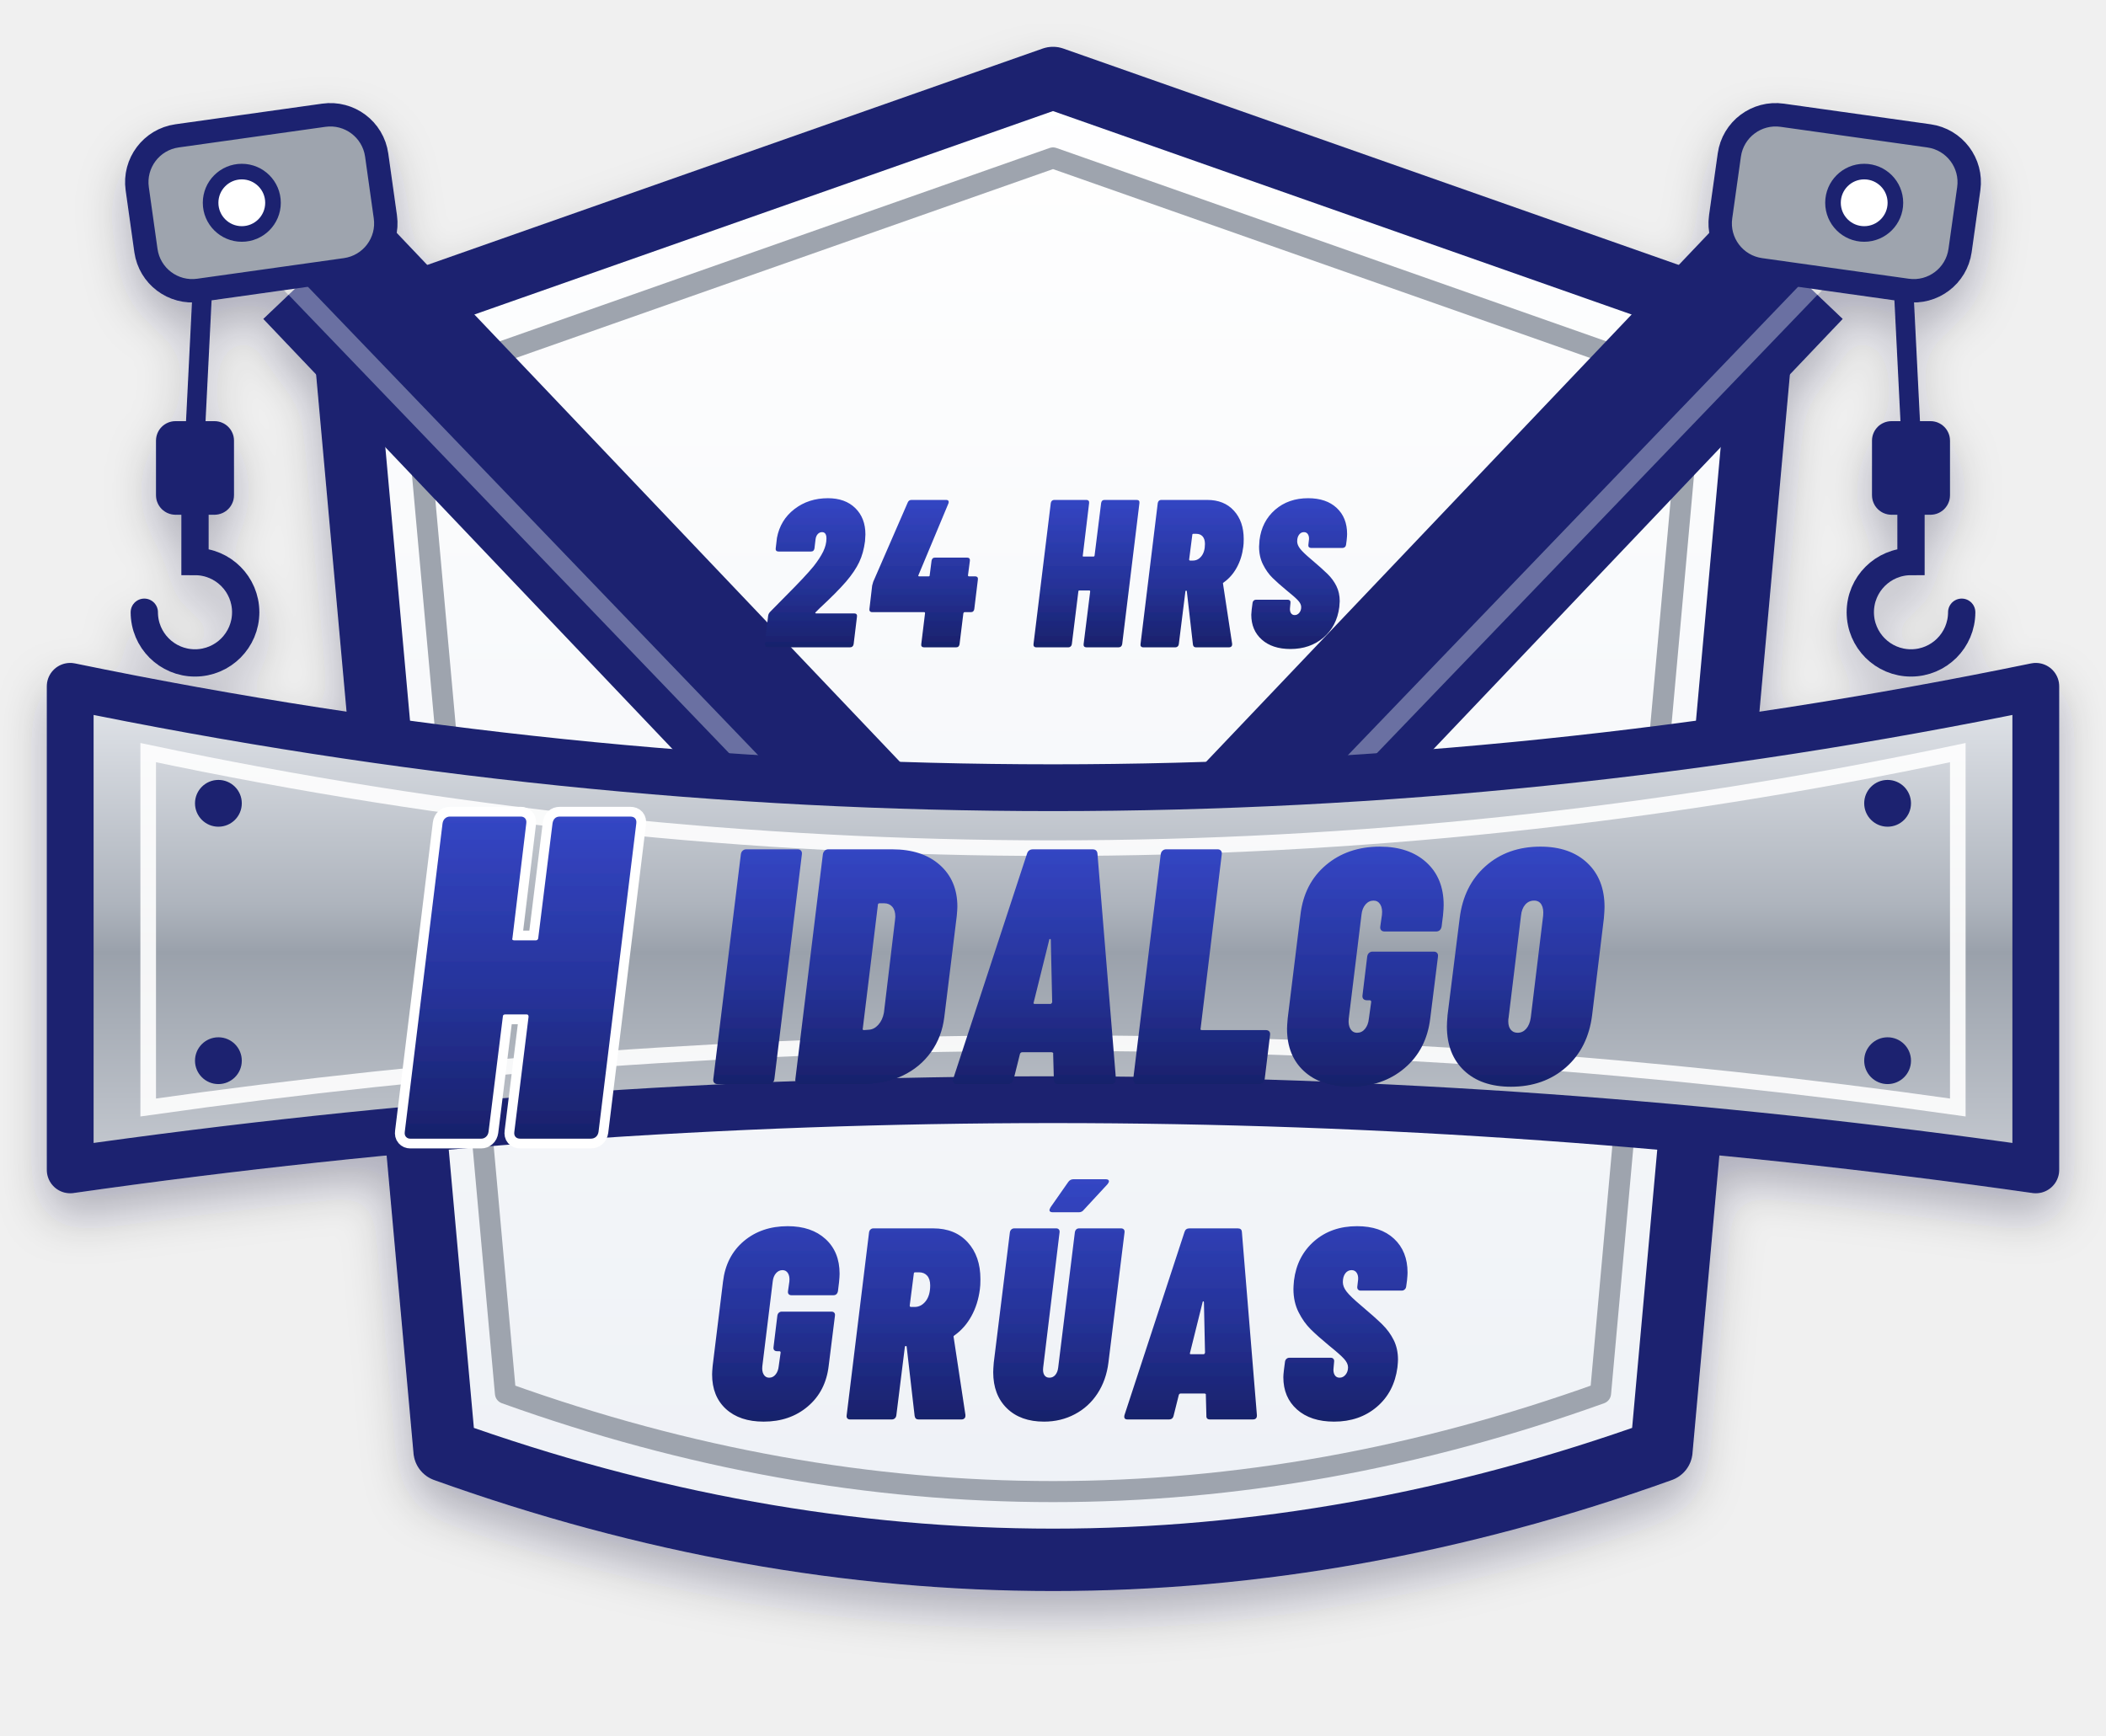
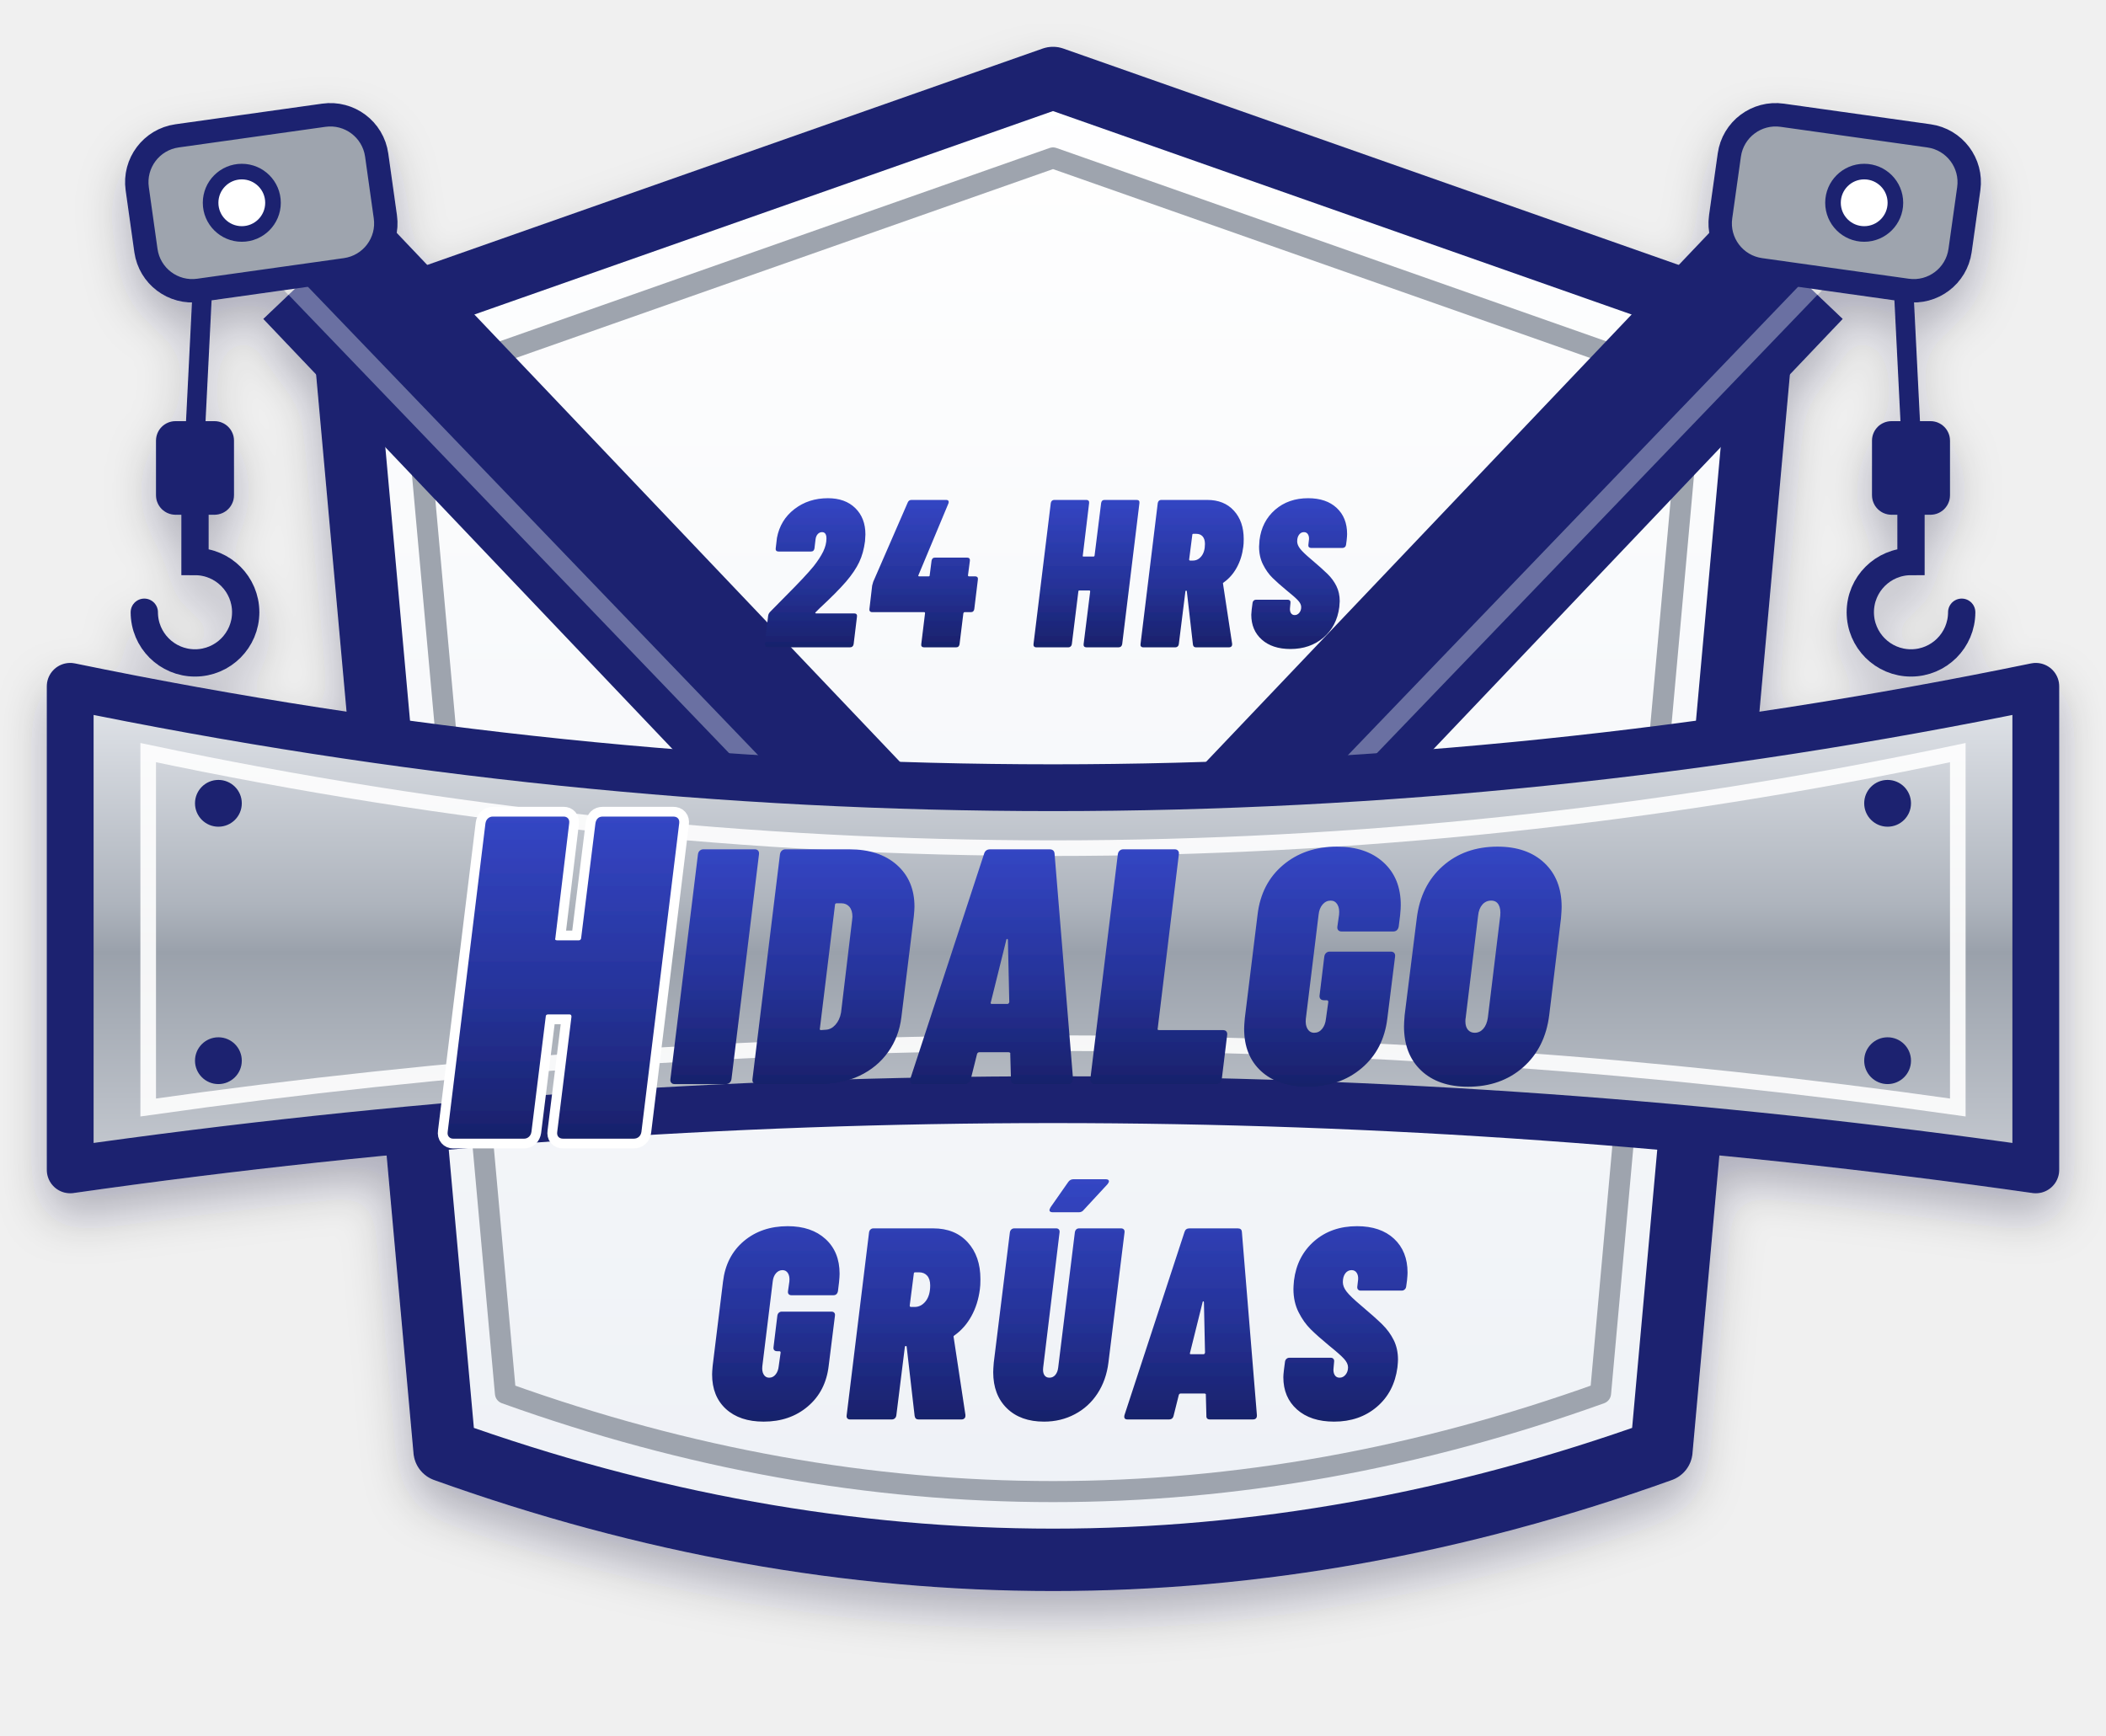
<svg xmlns="http://www.w3.org/2000/svg" viewBox="30 20 540 445">
  <defs>
    <linearGradient id="gAzul" x1="0" y1="0" x2="0" y2="1">
      <stop offset="0" stop-color="#3446C4" />
      <stop offset=".55" stop-color="#26339A" />
      <stop offset="1" stop-color="#18216A" />
    </linearGradient>
    <linearGradient id="gPlata" x1="0" y1="0" x2="0" y2="1">
      <stop offset="0" stop-color="#E4E7EC" />
      <stop offset=".45" stop-color="#AEB4BD" />
      <stop offset=".55" stop-color="#9AA1AB" />
      <stop offset="1" stop-color="#C6CAD1" />
    </linearGradient>
    <linearGradient id="gBlanco" x1="0" y1="0" x2="0" y2="1">
      <stop offset="0" stop-color="#FFFFFF" />
      <stop offset="1" stop-color="#EEF1F6" />
    </linearGradient>
    <filter id="sombra" x="-10%" y="-10%" width="120%" height="130%">
      <feDropShadow dx="0" dy="6" stdDeviation="6" flood-color="#0B1030" flood-opacity=".28" />
    </filter>
  </defs>
  <g filter="url(#sombra)">
    <path d="M300 40 L482 104 L456 392 Q300 448 144 392 L118 104 Z" fill="url(#gBlanco)" stroke="#1B2470" stroke-width="16" stroke-linejoin="round" />
    <path d="M300 40 L482 104 L456 392 Q300 448 144 392 L118 104 Z" fill="none" stroke="#9EA4AE" stroke-width="6" stroke-linejoin="round" transform="translate(300 245) scale(.9) translate(-300 -245)" />
    <g>
      <path d="M268 252 L112 88" stroke="#1B2470" stroke-width="40" stroke-linecap="butt" />
      <path d="M252 246 L104 92" stroke="#FFFFFF" stroke-width="5" stroke-opacity=".35" />
      <rect x="66" y="52" width="62" height="40" rx="12" fill="#9EA4AE" stroke="#1B2470" stroke-width="6" transform="rotate(-8 97 72)" />
      <circle cx="92" cy="72" r="8" fill="#FFFFFF" stroke="#1B2470" stroke-width="4" />
      <path d="M82 92 L80 132" stroke="#1B2470" stroke-width="5" />
      <rect x="70" y="128" width="20" height="24" rx="5" fill="#1B2470" />
      <path d="M80 152 v12 a13 13 0 1 1 -13 13" fill="none" stroke="#1B2470" stroke-width="7" stroke-linecap="round" />
    </g>
    <g transform="translate(600 0) scale(-1 1)">
      <path d="M268 252 L112 88" stroke="#1B2470" stroke-width="40" stroke-linecap="butt" />
      <path d="M252 246 L104 92" stroke="#FFFFFF" stroke-width="5" stroke-opacity=".35" />
      <rect x="66" y="52" width="62" height="40" rx="12" fill="#9EA4AE" stroke="#1B2470" stroke-width="6" transform="rotate(-8 97 72)" />
      <circle cx="92" cy="72" r="8" fill="#FFFFFF" stroke="#1B2470" stroke-width="4" />
      <path d="M82 92 L80 132" stroke="#1B2470" stroke-width="5" />
      <rect x="70" y="128" width="20" height="24" rx="5" fill="#1B2470" />
      <path d="M80 152 v12 a13 13 0 1 1 -13 13" fill="none" stroke="#1B2470" stroke-width="7" stroke-linecap="round" />
    </g>
    <path d="M48 196 Q300 248 552 196 L552 320 Q300 284 48 320 Z" fill="url(#gPlata)" stroke="#1B2470" stroke-width="12" stroke-linejoin="round" />
    <path d="M68 213 Q300 262 532 213 L532 304 Q300 271 68 304 Z" fill="none" stroke="#FFFFFF" stroke-width="4" stroke-opacity=".9" />
    <g fill="#1B2470">
      <circle cx="86" cy="226" r="6" />
      <circle cx="514" cy="226" r="6" />
      <circle cx="86" cy="292" r="6" />
      <circle cx="514" cy="292" r="6" />
    </g>
    <path d="M239.27 177.30H249.04Q249.42 177.30 249.61 177.52Q249.80 177.73 249.74 178.11L248.88 185.19Q248.83 185.56 248.58 185.78Q248.34 186.0 247.96 186.0H226.79Q226.42 186.0 226.23 185.78Q226.04 185.56 226.09 185.19L226.96 177.9Q227.06 177.30 227.5 176.87L231.49 172.82Q236.51 167.80 238.62 165.21Q240.24 163.15 241.08 161.43Q241.91 159.70 241.91 158.08Q241.91 157.27 241.62 156.86Q241.32 156.46 240.78 156.46Q240.13 156.46 239.67 156.97Q239.21 157.48 239.11 158.35L238.84 160.62Q238.78 160.99 238.57 161.21Q238.35 161.43 237.97 161.43H229.60Q229.22 161.43 229.03 161.21Q228.85 160.99 228.90 160.62L229.22 157.92Q230.09 153.32 233.71 150.54Q237.32 147.76 242.29 147.76Q246.72 147.76 249.31 150.30Q251.90 152.84 251.90 157.05Q251.90 157.59 251.8 158.78Q251.42 161.80 250.31 164.15Q249.20 166.50 246.94 169.15Q244.61 171.85 240.13 176.01L239.16 176.98Q239.00 177.09 239.05 177.19Q239.11 177.30 239.27 177.30ZM280.74 168.61 279.82 176.17Q279.77 176.55 279.55 176.76Q279.34 176.98 278.96 176.98H277.34Q277.12 176.98 277.02 177.25L276.04 185.19Q275.99 185.56 275.77 185.78Q275.56 186.0 275.18 186.0H266.92Q266.54 186.0 266.35 185.78Q266.16 185.56 266.22 185.19L267.19 177.25Q267.19 176.98 266.97 176.98H253.58Q253.26 176.98 253.07 176.76Q252.88 176.55 252.93 176.17L253.63 170.17Q253.69 169.85 253.90 169.20L262.76 148.84Q263.03 148.2 263.73 148.2H272.59Q273.02 148.2 273.18 148.44Q273.34 148.68 273.18 149.11L265.51 167.47Q265.35 167.80 265.68 167.80H268.11Q268.38 167.80 268.38 167.53L268.86 163.80Q268.92 163.42 269.13 163.21Q269.35 162.99 269.73 162.99H277.99Q278.37 162.99 278.55 163.21Q278.74 163.42 278.69 163.80L278.20 167.53Q278.20 167.80 278.47 167.80H280.09Q280.42 167.80 280.61 168.01Q280.8 168.23 280.74 168.61ZM313.20 148.2H321.46Q321.84 148.2 322.03 148.41Q322.22 148.63 322.16 149.01L317.74 185.19Q317.68 185.56 317.44 185.78Q317.2 186.0 316.82 186.0H308.56Q308.18 186.0 307.99 185.78Q307.80 185.56 307.85 185.19L309.53 171.69Q309.53 171.42 309.31 171.42H306.77Q306.50 171.42 306.50 171.69L304.83 185.19Q304.78 185.56 304.53 185.78Q304.29 186.0 303.97 186.0H295.65Q295.33 186.0 295.14 185.78Q294.95 185.56 295.00 185.19L299.43 149.01Q299.48 148.63 299.73 148.41Q299.97 148.2 300.29 148.2H308.61Q308.93 148.2 309.12 148.41Q309.31 148.63 309.26 149.01L307.64 162.45Q307.53 162.72 307.85 162.72H310.39Q310.50 162.72 310.58 162.64Q310.66 162.56 310.66 162.45L312.34 149.01Q312.39 148.63 312.61 148.41Q312.82 148.2 313.20 148.2ZM335.88 185.29 334.32 171.69Q334.32 171.47 334.15 171.47Q333.94 171.47 333.94 171.74L332.26 185.19Q332.21 185.56 331.97 185.78Q331.72 186.0 331.40 186.0H323.08Q322.76 186.0 322.57 185.78Q322.38 185.56 322.44 185.19L326.86 149.01Q326.92 148.63 327.16 148.41Q327.40 148.2 327.73 148.2H339.55Q343.87 148.2 346.38 150.95Q348.90 153.70 348.90 158.24Q348.90 159.54 348.79 160.24Q348.41 163.21 347.11 165.56Q345.82 167.91 343.77 169.36Q343.50 169.53 343.60 169.74L345.93 185.08V185.29Q345.93 185.62 345.71 185.81Q345.49 186.0 345.17 186.0H336.64Q335.99 186.0 335.88 185.29ZM335.99 156.89Q335.72 156.89 335.72 157.16L334.91 163.48Q334.91 163.75 335.18 163.75H335.88Q337.18 163.75 338.07 162.61Q338.96 161.48 338.96 159.48Q338.96 158.24 338.37 157.56Q337.77 156.89 336.75 156.89ZM350.84 177.63Q350.84 177.25 350.95 176.28L351.17 174.60Q351.22 174.22 351.46 174.01Q351.71 173.79 352.03 173.79H360.24Q360.56 173.79 360.75 174.01Q360.94 174.22 360.89 174.60L360.78 175.79Q360.67 176.65 360.99 177.19Q361.32 177.73 361.97 177.73Q362.67 177.73 363.15 177.14Q363.64 176.55 363.64 175.68Q363.64 174.87 362.86 174.01Q362.07 173.14 359.86 171.36Q357.70 169.58 356.3 168.20Q354.89 166.83 353.87 164.80Q352.84 162.78 352.84 160.18Q352.84 159.70 352.95 158.51Q353.54 153.70 356.94 150.73Q360.35 147.76 365.42 147.76Q370.07 147.76 372.74 150.25Q375.41 152.73 375.41 156.94Q375.41 157.43 375.30 158.51L375.14 159.70Q375.09 160.08 374.84 160.29Q374.60 160.51 374.28 160.51H366.12Q365.80 160.51 365.61 160.29Q365.42 160.08 365.48 159.70L365.64 158.29Q365.69 157.48 365.34 156.97Q364.99 156.46 364.34 156.46Q363.59 156.46 363.10 157.11Q362.61 157.75 362.61 158.83Q362.61 159.75 363.37 160.72Q364.13 161.7 366.18 163.42Q368.93 165.75 370.39 167.18Q371.85 168.61 372.68 170.31Q373.52 172.01 373.52 174.17Q373.52 174.60 373.41 175.68Q372.77 180.6 369.34 183.51Q365.91 186.43 360.89 186.43Q356.24 186.43 353.54 184.02Q350.84 181.62 350.84 177.63Z" fill="url(#gAzul)" />
-     <path d="M173.56 229.4H191.61Q192.44 229.4 192.85 229.87Q193.26 230.34 193.15 231.17L183.47 310.23Q183.35 311.05 182.82 311.52Q182.29 312.0 181.46 312.0H163.41Q162.58 312.0 162.17 311.52Q161.76 311.05 161.88 310.23L165.53 280.73Q165.53 280.14 165.06 280.14H159.52Q158.93 280.14 158.93 280.73L155.27 310.23Q155.15 311.05 154.62 311.52Q154.09 312.0 153.38 312.0H135.21Q134.50 312.0 134.09 311.52Q133.67 311.05 133.79 310.23L143.47 231.17Q143.59 230.34 144.12 229.87Q144.65 229.4 145.36 229.4H163.53Q164.24 229.4 164.65 229.87Q165.06 230.34 164.94 231.17L161.40 260.55Q161.17 261.14 161.88 261.14H167.42Q167.66 261.14 167.84 260.96Q168.01 260.78 168.01 260.55L171.67 231.17Q171.79 230.34 172.26 229.87Q172.73 229.4 173.56 229.4Z" fill="url(#gAzul)" stroke="#FFFFFF" stroke-width="5" paint-order="stroke" />
-     <path d="M212.90 296.71 219.96 239.09Q220.04 238.48 220.43 238.14Q220.82 237.8 221.33 237.8H234.58Q235.09 237.8 235.39 238.14Q235.69 238.48 235.61 239.09L228.56 296.71Q228.47 297.31 228.08 297.65Q227.70 298.0 227.18 298.0H213.94Q213.42 298.0 213.12 297.65Q212.82 297.31 212.90 296.71ZM233.94 296.71 240.99 239.09Q241.08 238.48 241.47 238.14Q241.85 237.8 242.37 237.8H258.8Q266.45 237.8 270.96 241.79Q275.48 245.79 275.48 252.50Q275.48 253.28 275.31 255.0L272.13 280.8Q271.52 285.87 268.73 289.78Q265.93 293.7 261.42 295.85Q256.90 298.0 251.40 298.0H234.97Q234.46 298.0 234.16 297.65Q233.86 297.31 233.94 296.71ZM251.57 284.15 252.78 284.06Q254.15 283.98 255.23 282.77Q256.30 281.57 256.65 279.68L259.48 256.03L259.57 255.08Q259.57 253.45 258.8 252.54Q258.02 251.64 256.73 251.64H255.53Q255.10 251.64 255.10 252.07L251.23 283.72Q251.06 284.15 251.57 284.15ZM300.22 296.79 300.04 290.26Q300.13 290.08 299.96 289.95Q299.79 289.83 299.61 289.83H292.13Q291.70 289.83 291.53 290.26L289.90 296.79Q289.64 298.0 288.43 298.0H275.36Q274.07 298.0 274.42 296.62L293.34 238.91Q293.68 237.8 294.88 237.8H310.11Q311.31 237.8 311.40 238.91L316.13 296.62V296.79Q316.13 298.0 314.84 298.0H301.33Q300.13 298.0 300.22 296.79ZM295.31 277.44H299.36Q299.61 277.44 299.79 277.01L299.44 261.10Q299.44 260.76 299.23 260.80Q299.01 260.84 299.01 261.10L295.06 277.01Q294.88 277.44 295.31 277.44ZM320.57 296.71 327.62 239.09Q327.70 238.48 328.09 238.14Q328.48 237.8 328.99 237.8H342.24Q342.75 237.8 343.05 238.14Q343.36 238.48 343.27 239.09L337.85 283.72Q337.68 284.15 338.20 284.15H354.54Q355.14 284.15 355.44 284.49Q355.74 284.84 355.65 285.44L354.28 296.71Q354.02 298.0 352.82 298.0H321.60Q321.08 298.0 320.78 297.65Q320.48 297.31 320.57 296.71ZM360.01 283.81Q360.01 283.03 360.18 281.14L363.45 254.57Q364.39 246.57 369.98 241.84Q375.57 237.11 383.83 237.11Q391.31 237.11 395.74 241.15Q400.17 245.19 400.17 252.07Q400.17 253.02 400.00 254.74L399.65 257.58Q399.40 258.87 398.19 258.87H385.03Q384.43 258.87 384.13 258.52Q383.83 258.18 383.92 257.58L384.35 254.57Q384.52 252.93 383.92 251.94Q383.31 250.95 382.20 250.95Q380.99 250.95 380.13 251.94Q379.27 252.93 379.10 254.57L375.83 281.23Q375.66 282.86 376.26 283.85Q376.86 284.84 377.98 284.84Q379.19 284.84 380.00 283.85Q380.82 282.86 380.99 281.23L381.59 276.93Q381.59 276.5 381.16 276.5H380.48Q379.87 276.5 379.57 276.15Q379.27 275.81 379.36 275.21L380.56 265.32Q380.65 264.71 381.03 264.37Q381.42 264.03 381.94 264.03H397.59Q398.19 264.03 398.49 264.37Q398.79 264.71 398.71 265.32L396.73 281.14Q395.78 289.14 390.15 293.91Q384.52 298.68 376.26 298.68Q368.69 298.68 364.35 294.68Q360.01 290.69 360.01 283.81ZM401.00 283.20Q401.00 282.34 401.17 280.28L404.27 255.51Q405.30 247.08 410.93 242.1Q416.56 237.11 424.99 237.11Q432.56 237.11 436.99 241.28Q441.42 245.45 441.42 252.59Q441.42 253.45 441.25 255.51L438.24 280.28Q437.20 288.71 431.53 293.7Q425.85 298.68 417.42 298.68Q409.77 298.68 405.38 294.51Q401.00 290.34 401.00 283.20ZM422.50 280.97 425.68 254.82Q425.85 253.02 425.25 251.99Q424.65 250.95 423.36 250.95Q421.98 250.95 421.08 251.99Q420.18 253.02 420.00 254.82L416.82 280.97Q416.74 281.31 416.74 281.91Q416.74 283.29 417.38 284.06Q418.03 284.84 419.14 284.84Q420.43 284.84 421.34 283.81Q422.24 282.77 422.50 280.97Z" fill="url(#gAzul)" />
+     <path d="M184.56 229.4H202.61Q203.44 229.4 203.85 229.87Q204.26 230.34 204.15 231.17L194.47 310.23Q194.35 311.05 193.82 311.52Q193.29 312.0 192.46 312.0H174.41Q173.58 312.0 173.17 311.52Q172.76 311.05 172.88 310.23L176.53 280.73Q176.53 280.14 176.06 280.14H170.52Q169.93 280.14 169.93 280.73L166.27 310.23Q166.15 311.05 165.62 311.52Q165.09 312.0 164.38 312.0H146.21Q145.50 312.0 145.09 311.52Q144.67 311.05 144.79 310.23L154.47 231.17Q154.59 230.34 155.12 229.87Q155.65 229.4 156.36 229.4H174.53Q175.24 229.4 175.65 229.87Q176.06 230.34 175.94 231.17L172.40 260.55Q172.17 261.14 172.88 261.14H178.42Q178.66 261.14 178.84 260.96Q179.01 260.78 179.01 260.55L182.67 231.17Q182.79 230.34 183.26 229.87Q183.73 229.4 184.56 229.4Z" fill="url(#gAzul)" stroke="#FFFFFF" stroke-width="5" paint-order="stroke" />
+     <path d="M201.90 296.71 208.96 239.09Q209.04 238.48 209.43 238.14Q209.82 237.8 210.33 237.8H223.58Q224.09 237.8 224.39 238.14Q224.69 238.48 224.61 239.09L217.56 296.71Q217.47 297.31 217.08 297.65Q216.70 298.0 216.18 298.0H202.94Q202.42 298.0 202.12 297.65Q201.82 297.31 201.90 296.71ZM222.94 296.71 229.99 239.09Q230.08 238.48 230.47 238.14Q230.85 237.8 231.37 237.8H247.80Q255.45 237.8 259.96 241.79Q264.48 245.79 264.48 252.50Q264.48 253.28 264.31 255.0L261.13 280.8Q260.52 285.87 257.73 289.78Q254.93 293.7 250.42 295.85Q245.90 298.0 240.40 298.0H223.97Q223.46 298.0 223.16 297.65Q222.86 297.31 222.94 296.71ZM240.57 284.15 241.78 284.06Q243.15 283.98 244.23 282.77Q245.30 281.57 245.65 279.68L248.48 256.03L248.57 255.08Q248.57 253.45 247.80 252.54Q247.02 251.64 245.73 251.64H244.53Q244.10 251.64 244.10 252.07L240.23 283.72Q240.06 284.15 240.57 284.15ZM289.22 296.79 289.04 290.26Q289.13 290.08 288.96 289.95Q288.79 289.83 288.61 289.83H281.13Q280.70 289.83 280.53 290.26L278.90 296.79Q278.64 298.0 277.43 298.0H264.36Q263.07 298.0 263.42 296.62L282.34 238.91Q282.68 237.8 283.88 237.8H299.11Q300.31 237.8 300.40 238.91L305.13 296.62V296.79Q305.13 298.0 303.84 298.0H290.33Q289.13 298.0 289.22 296.79ZM284.31 277.44H288.36Q288.61 277.44 288.79 277.01L288.44 261.10Q288.44 260.76 288.23 260.80Q288.01 260.84 288.01 261.10L284.06 277.01Q283.88 277.44 284.31 277.44ZM309.57 296.71 316.62 239.09Q316.70 238.48 317.09 238.14Q317.48 237.8 317.99 237.8H331.24Q331.75 237.8 332.05 238.14Q332.36 238.48 332.27 239.09L326.85 283.72Q326.68 284.15 327.20 284.15H343.54Q344.14 284.15 344.44 284.49Q344.74 284.84 344.65 285.44L343.28 296.71Q343.02 298.0 341.82 298.0H310.60Q310.08 298.0 309.78 297.65Q309.48 297.31 309.57 296.71ZM349.01 283.81Q349.01 283.03 349.18 281.14L352.45 254.57Q353.39 246.57 358.98 241.84Q364.57 237.11 372.83 237.11Q380.31 237.11 384.74 241.15Q389.17 245.19 389.17 252.07Q389.17 253.02 389.00 254.74L388.65 257.58Q388.40 258.87 387.19 258.87H374.03Q373.43 258.87 373.13 258.52Q372.83 258.18 372.92 257.58L373.35 254.57Q373.52 252.93 372.92 251.94Q372.31 250.95 371.20 250.95Q369.99 250.95 369.13 251.94Q368.27 252.93 368.10 254.57L364.83 281.23Q364.66 282.86 365.26 283.85Q365.86 284.84 366.98 284.84Q368.19 284.84 369.00 283.85Q369.82 282.86 369.99 281.23L370.59 276.93Q370.59 276.5 370.16 276.5H369.48Q368.87 276.5 368.57 276.15Q368.27 275.81 368.36 275.21L369.56 265.32Q369.65 264.71 370.03 264.37Q370.42 264.03 370.94 264.03H386.59Q387.19 264.03 387.49 264.37Q387.79 264.71 387.71 265.32L385.73 281.14Q384.78 289.14 379.15 293.91Q373.52 298.68 365.26 298.68Q357.69 298.68 353.35 294.68Q349.01 290.69 349.01 283.81ZM390.00 283.20Q390.00 282.34 390.17 280.28L393.27 255.51Q394.30 247.08 399.93 242.1Q405.56 237.11 413.99 237.11Q421.56 237.11 425.99 241.28Q430.42 245.45 430.42 252.59Q430.42 253.45 430.25 255.51L427.24 280.28Q426.20 288.71 420.53 293.7Q414.85 298.68 406.42 298.68Q398.77 298.68 394.38 294.51Q390.00 290.34 390.00 283.20ZM411.50 280.97 414.68 254.82Q414.85 253.02 414.25 251.99Q413.65 250.95 412.36 250.95Q410.98 250.95 410.08 251.99Q409.18 253.02 409.00 254.82L405.82 280.97Q405.74 281.31 405.74 281.91Q405.74 283.29 406.38 284.06Q407.03 284.84 408.14 284.84Q409.43 284.84 410.34 283.81Q411.24 282.77 411.50 280.97Z" fill="url(#gAzul)" />
    <path d="M212.59 372.45Q212.59 371.82 212.73 370.28L215.39 348.65Q216.16 342.14 220.71 338.28Q225.26 334.44 231.98 334.44Q238.07 334.44 241.67 337.73Q245.28 341.02 245.28 346.62Q245.28 347.39 245.14 348.79L244.86 351.1Q244.65 352.15 243.67 352.15H232.96Q232.47 352.15 232.22 351.87Q231.98 351.59 232.05 351.1L232.4 348.65Q232.54 347.32 232.05 346.51Q231.56 345.71 230.65 345.71Q229.67 345.71 228.97 346.51Q228.27 347.32 228.13 348.65L225.47 370.35Q225.33 371.68 225.82 372.48Q226.31 373.29 227.22 373.29Q228.20 373.29 228.86 372.48Q229.53 371.68 229.67 370.35L230.16 366.85Q230.16 366.5 229.81 366.5H229.25Q228.76 366.5 228.51 366.22Q228.27 365.94 228.34 365.45L229.32 357.4Q229.39 356.90 229.70 356.63Q230.02 356.35 230.44 356.35H243.18Q243.67 356.35 243.91 356.63Q244.16 356.90 244.09 357.4L242.48 370.28Q241.71 376.79 237.12 380.67Q232.54 384.56 225.82 384.56Q219.66 384.56 216.12 381.30Q212.59 378.05 212.59 372.45ZM264.52 383.09 262.49 365.45Q262.49 365.17 262.28 365.17Q262.00 365.17 262.00 365.52L259.83 382.95Q259.76 383.44 259.44 383.72Q259.13 384.0 258.71 384.0H247.93Q247.51 384.0 247.26 383.72Q247.02 383.44 247.09 382.95L252.83 336.05Q252.90 335.56 253.21 335.28Q253.53 335.0 253.95 335.0H269.28Q274.88 335.0 278.13 338.57Q281.39 342.14 281.39 348.02Q281.39 349.7 281.25 350.61Q280.76 354.46 279.08 357.50Q277.40 360.55 274.74 362.44Q274.39 362.65 274.53 362.93L277.54 382.81V383.09Q277.54 383.51 277.26 383.75Q276.98 384.0 276.56 384.0H265.50Q264.66 384.0 264.52 383.09ZM264.66 346.27Q264.31 346.27 264.31 346.62L263.26 354.81Q263.26 355.15 263.61 355.15H264.52Q266.20 355.15 267.35 353.68Q268.51 352.21 268.51 349.63Q268.51 348.02 267.74 347.14Q266.97 346.27 265.64 346.27ZM284.67 371.89Q284.67 371.12 284.81 369.44L288.94 336.05Q289.01 335.56 289.32 335.28Q289.64 335.0 290.06 335.0H300.84Q301.26 335.0 301.50 335.28Q301.75 335.56 301.68 336.05L297.48 370.7Q297.34 371.89 297.76 372.59Q298.18 373.29 299.09 373.29Q300.00 373.29 300.59 372.59Q301.19 371.89 301.33 370.7L305.6 336.05Q305.67 335.56 305.95 335.28Q306.23 335.0 306.72 335.0H317.43Q317.92 335.0 318.16 335.28Q318.41 335.56 318.34 336.05L314.21 369.44Q313.65 373.92 311.41 377.35Q309.17 380.78 305.6 382.66Q302.03 384.56 297.69 384.56Q291.67 384.56 288.17 381.13Q284.67 377.7 284.67 371.89ZM299.09 330.30Q299.09 330.16 299.37 329.60L303.92 323.09Q304.41 322.4 305.25 322.4H313.51Q314.35 322.4 314.35 322.96Q314.35 323.16 314.00 323.65L307.91 330.23Q307.42 330.87 306.65 330.87H299.93Q299.09 330.87 299.09 330.30ZM339.33 383.02 339.19 377.7Q339.26 377.56 339.12 377.45Q338.98 377.35 338.84 377.35H332.75Q332.40 377.35 332.26 377.7L330.93 383.02Q330.72 384.0 329.74 384.0H319.1Q318.05 384.0 318.33 382.88L333.73 335.90Q334.01 335.0 334.99 335.0H347.38Q348.36 335.0 348.43 335.90L352.28 382.88V383.02Q352.28 384.0 351.23 384.0H340.24Q339.26 384.0 339.33 383.02ZM335.34 367.27H338.63Q338.84 367.27 338.98 366.92L338.70 353.97Q338.70 353.69 338.52 353.72Q338.35 353.76 338.35 353.97L335.13 366.92Q334.99 367.27 335.34 367.27ZM359.06 373.15Q359.06 372.66 359.20 371.4L359.48 369.23Q359.55 368.74 359.86 368.46Q360.18 368.18 360.6 368.18H371.24Q371.66 368.18 371.90 368.46Q372.15 368.74 372.08 369.23L371.94 370.77Q371.80 371.89 372.22 372.59Q372.64 373.29 373.48 373.29Q374.39 373.29 375.02 372.52Q375.65 371.75 375.65 370.63Q375.65 369.58 374.63 368.46Q373.62 367.34 370.75 365.03Q367.95 362.72 366.13 360.93Q364.31 359.15 362.98 356.52Q361.65 353.9 361.65 350.54Q361.65 349.90 361.79 348.37Q362.56 342.14 366.97 338.28Q371.38 334.44 377.96 334.44Q383.98 334.44 387.44 337.65Q390.91 340.88 390.91 346.34Q390.91 346.97 390.77 348.37L390.56 349.90Q390.49 350.4 390.17 350.67Q389.86 350.96 389.44 350.96H378.87Q378.45 350.96 378.20 350.67Q377.96 350.4 378.03 349.90L378.24 348.09Q378.31 347.04 377.85 346.37Q377.40 345.71 376.56 345.71Q375.58 345.71 374.95 346.54Q374.32 347.39 374.32 348.79Q374.32 349.98 375.30 351.24Q376.28 352.5 378.94 354.74Q382.51 357.75 384.40 359.60Q386.29 361.46 387.37 363.66Q388.46 365.87 388.46 368.67Q388.46 369.23 388.32 370.63Q387.48 377.0 383.03 380.78Q378.59 384.56 372.08 384.56Q366.06 384.56 362.56 381.44Q359.06 378.33 359.06 373.15Z" fill="url(#gAzul)" />
  </g>
</svg>
